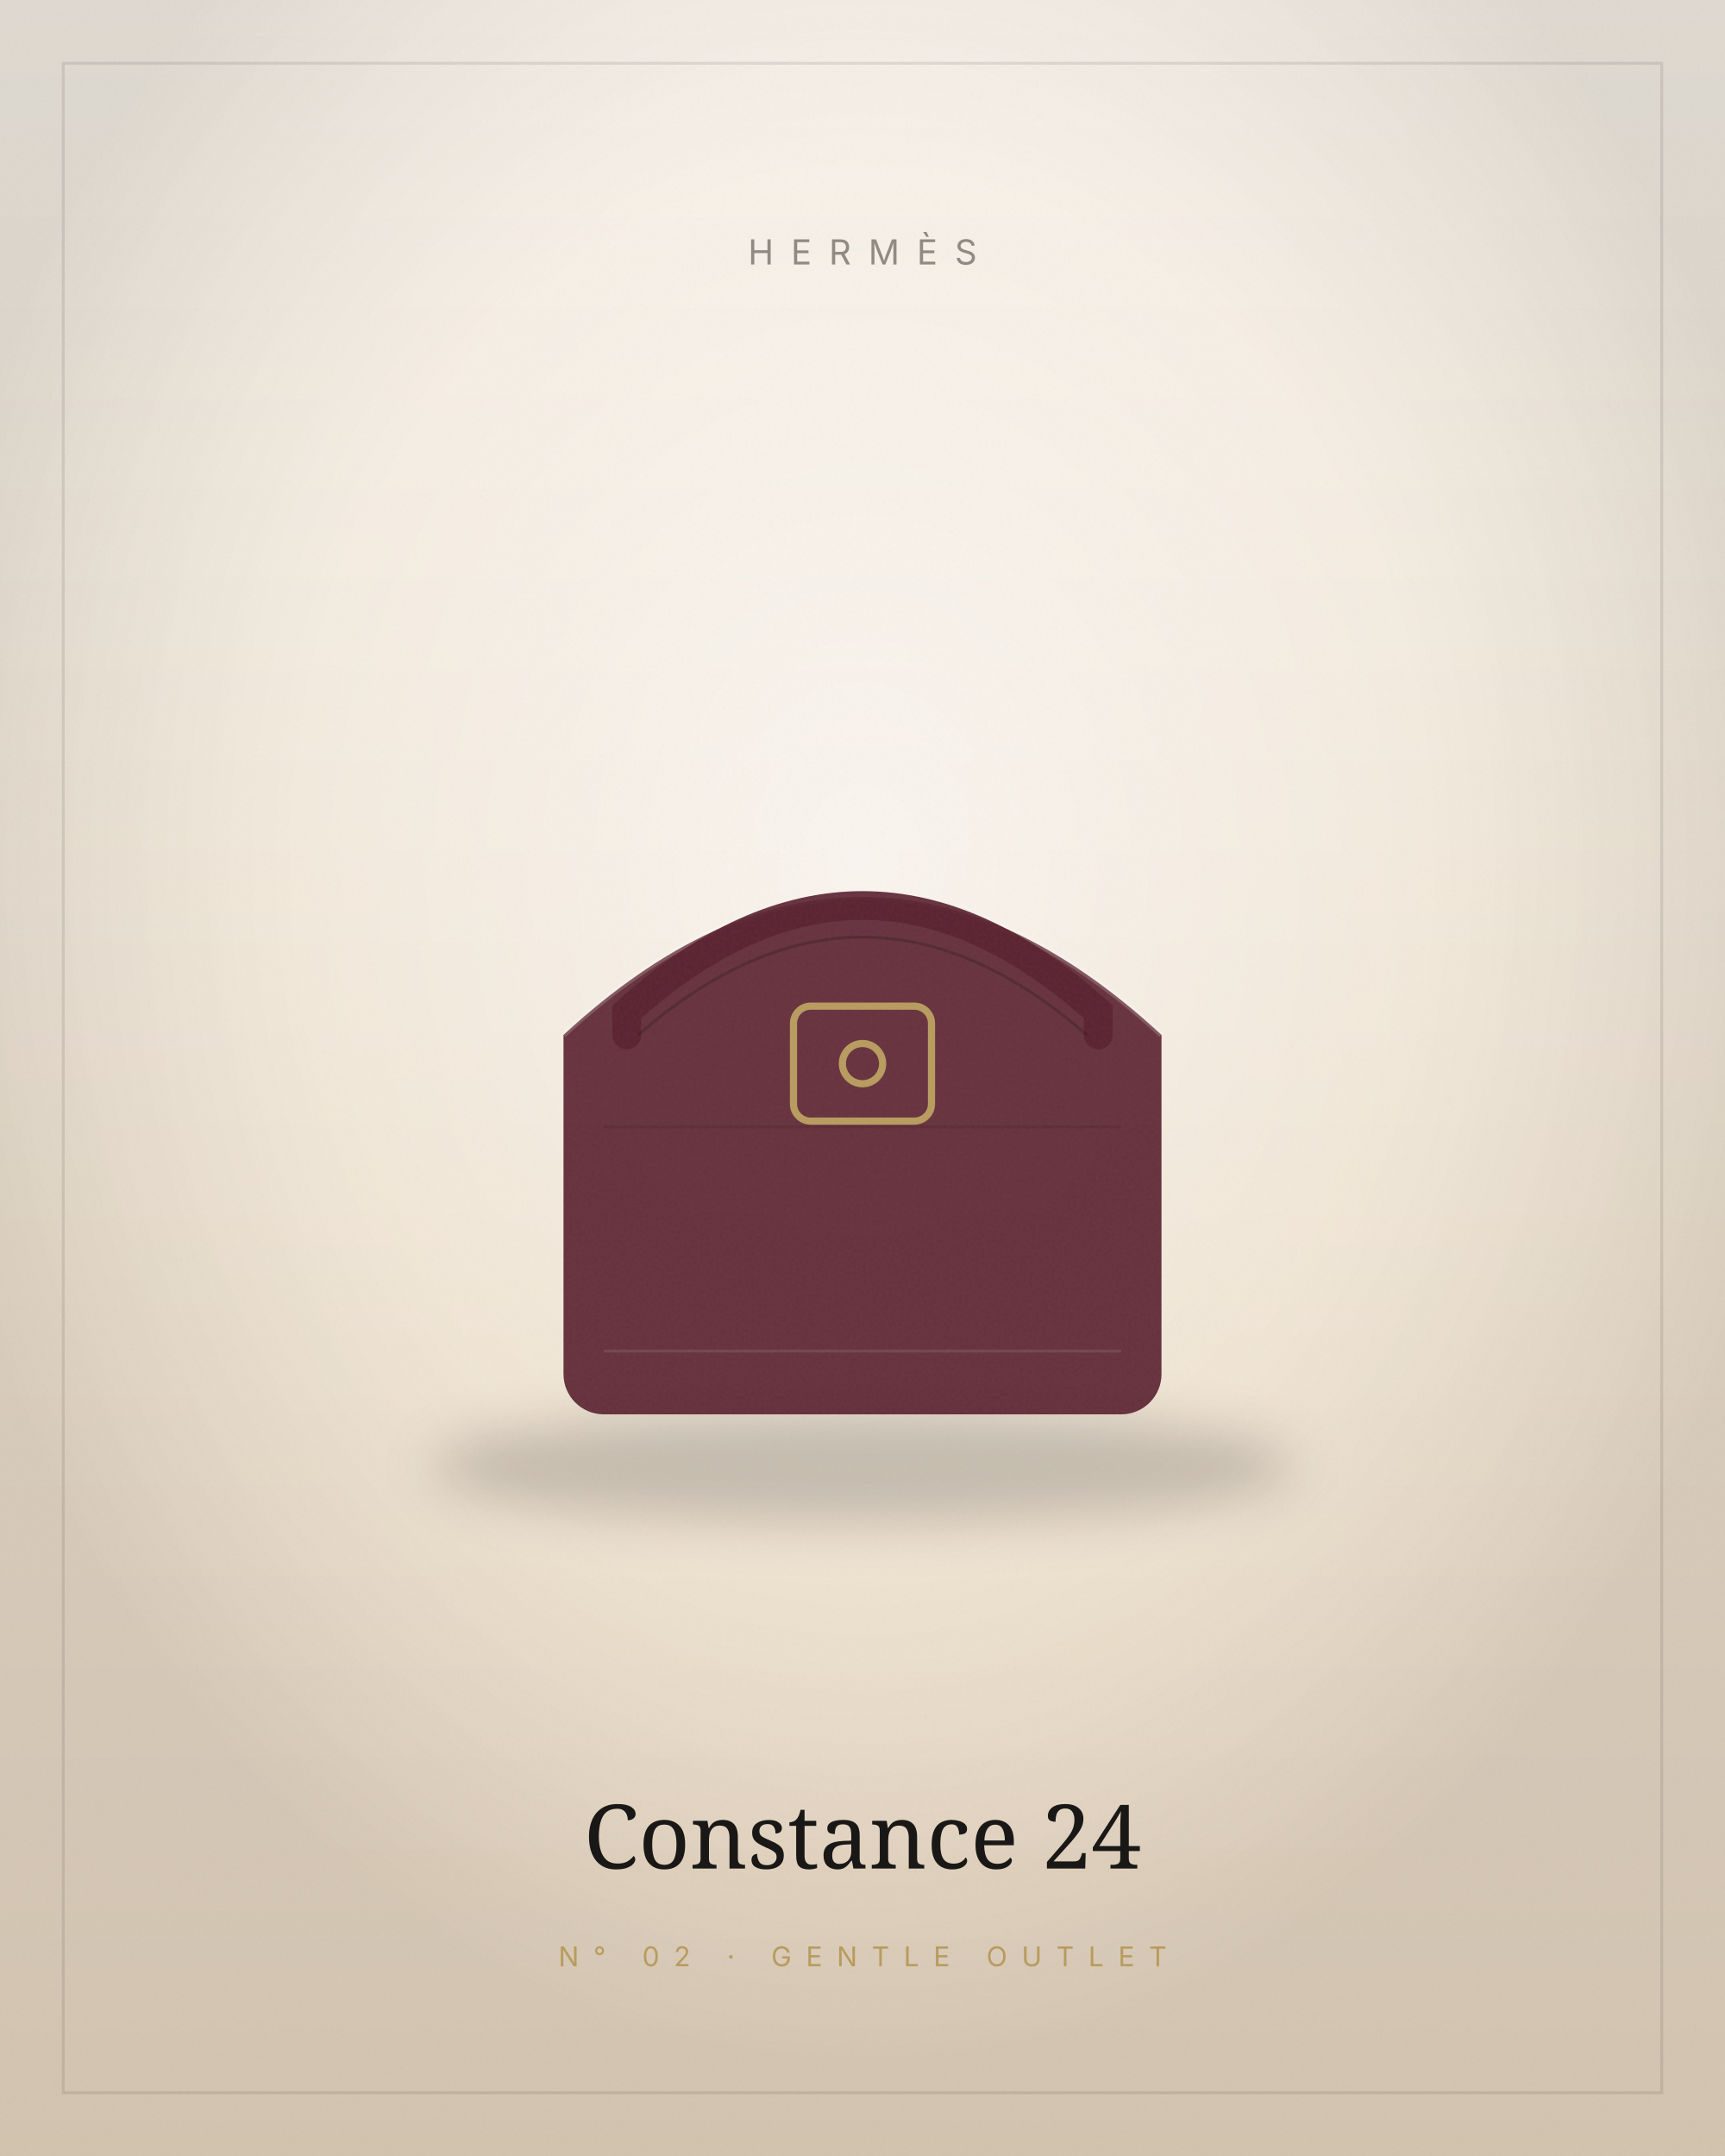
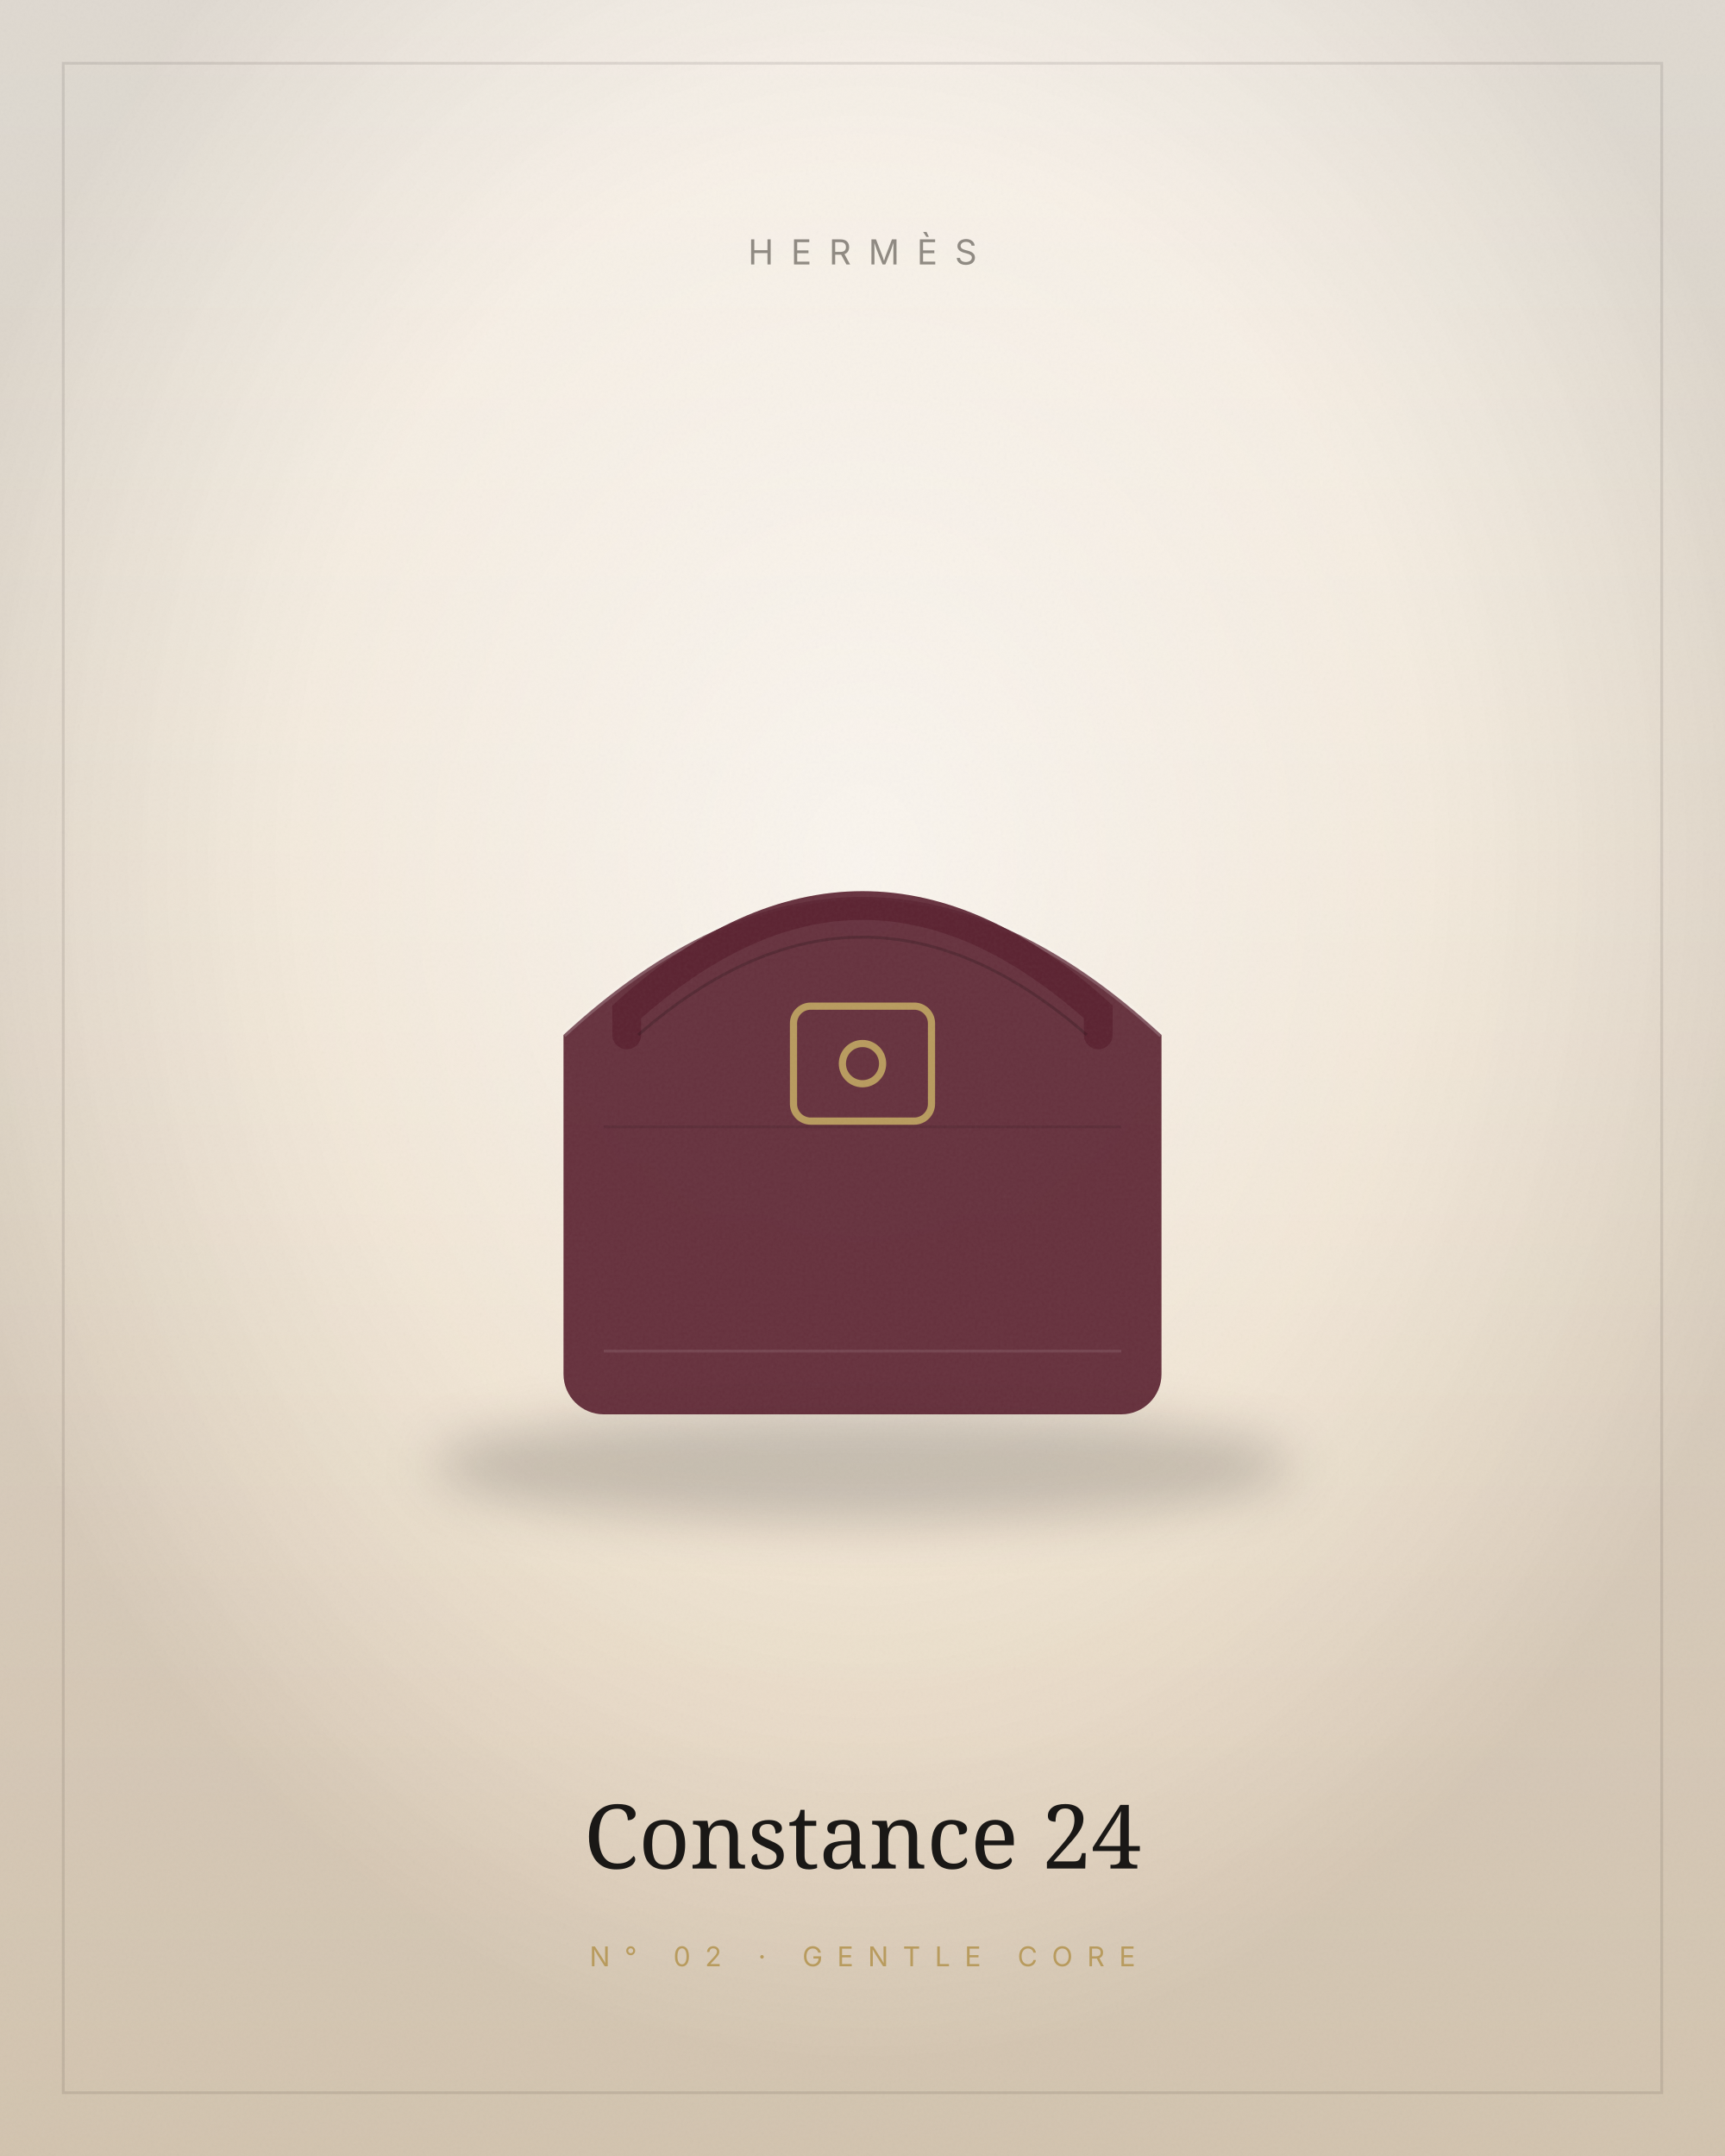
<svg xmlns="http://www.w3.org/2000/svg" width="600" height="750" viewBox="0 0 600 750">
  <defs>
    <linearGradient id="bg" x1="0" y1="0" x2="0" y2="1">
      <stop offset="0" stop-color="#f7f1e8" />
      <stop offset="1" stop-color="#ead9c2" />
    </linearGradient>
    <radialGradient id="spot" cx="50%" cy="40%" r="55%">
      <stop offset="0" stop-color="#ffffff" stop-opacity="0.55" />
      <stop offset="0.6" stop-color="#ffffff" stop-opacity="0.08" />
      <stop offset="1" stop-color="#000000" stop-opacity="0.10" />
    </radialGradient>
    <filter id="soft" x="-50%" y="-50%" width="200%" height="200%">
      <feGaussianBlur stdDeviation="9" />
    </filter>
    <filter id="grain">
      <feTurbulence type="fractalNoise" baseFrequency="0.9" numOctaves="2" stitchTiles="stitch" />
      <feColorMatrix type="saturate" values="0" />
    </filter>
  </defs>
  <rect width="600" height="750" fill="url(#bg)" />
  <rect width="600" height="750" fill="url(#spot)" />
  <g>
    <ellipse cx="300" cy="510" rx="150" ry="20" fill="rgba(20,16,10,0.18)" filter="url(#soft)" />
    <path d="M196 360 q104 -96 208 0 v118 a14 14 0 0 1 -14 14 H210 a14 14 0 0 1 -14 -14 Z" fill="#5a2230" opacity="0.92" />
    <path d="M196 360 q104 -96 208 0" fill="none" stroke="rgba(255,255,255,0.18)" stroke-width="2" />
    <path d="M218 360 v-8 q82 -74 164 0 v8" fill="none" stroke="#5a2230" stroke-width="10" stroke-linecap="round" opacity="0.92" />
    <path d="M222 360 q78 -68 156 0" fill="none" stroke="rgba(0,0,0,0.18)" stroke-width="1" />
    <rect x="276" y="350" width="48" height="40" rx="6" fill="none" stroke="#b89b5e" stroke-width="2.5" />
    <circle cx="300" cy="370" r="7" fill="none" stroke="#b89b5e" stroke-width="2.5" />
    <line x1="210" y1="392" x2="390" y2="392" stroke="rgba(0,0,0,0.10)" stroke-width="1" />
    <line x1="210" y1="470" x2="390" y2="470" stroke="rgba(255,255,255,0.10)" stroke-width="1" />
  </g>
  <rect width="600" height="750" filter="url(#grain)" opacity="0.05" />
  <rect x="22" y="22" width="556" height="706" fill="none" stroke="rgba(20,16,10,0.10)" />
  <text x="300" y="92" text-anchor="middle" font-family="Inter, Helvetica, sans-serif" font-size="12" letter-spacing="6" fill="rgba(20,16,10,0.45)">HERMÈS</text>
  <text x="300" y="650" text-anchor="middle" font-family="Georgia, 'Cormorant Garamond', serif" font-size="31" fill="#1a1816">Constance 24</text>
-   <text x="300" y="684" text-anchor="middle" font-family="Inter, Helvetica, sans-serif" font-size="9.5" letter-spacing="5" fill="#b89b5e">N° 02 · GENTLE OUTLET</text>
+   <text x="300" y="684" text-anchor="middle" font-family="Inter, Helvetica, sans-serif" font-size="9.5" letter-spacing="5" fill="#b89b5e">N° 02 · GENTLE CORE</text>
</svg>
